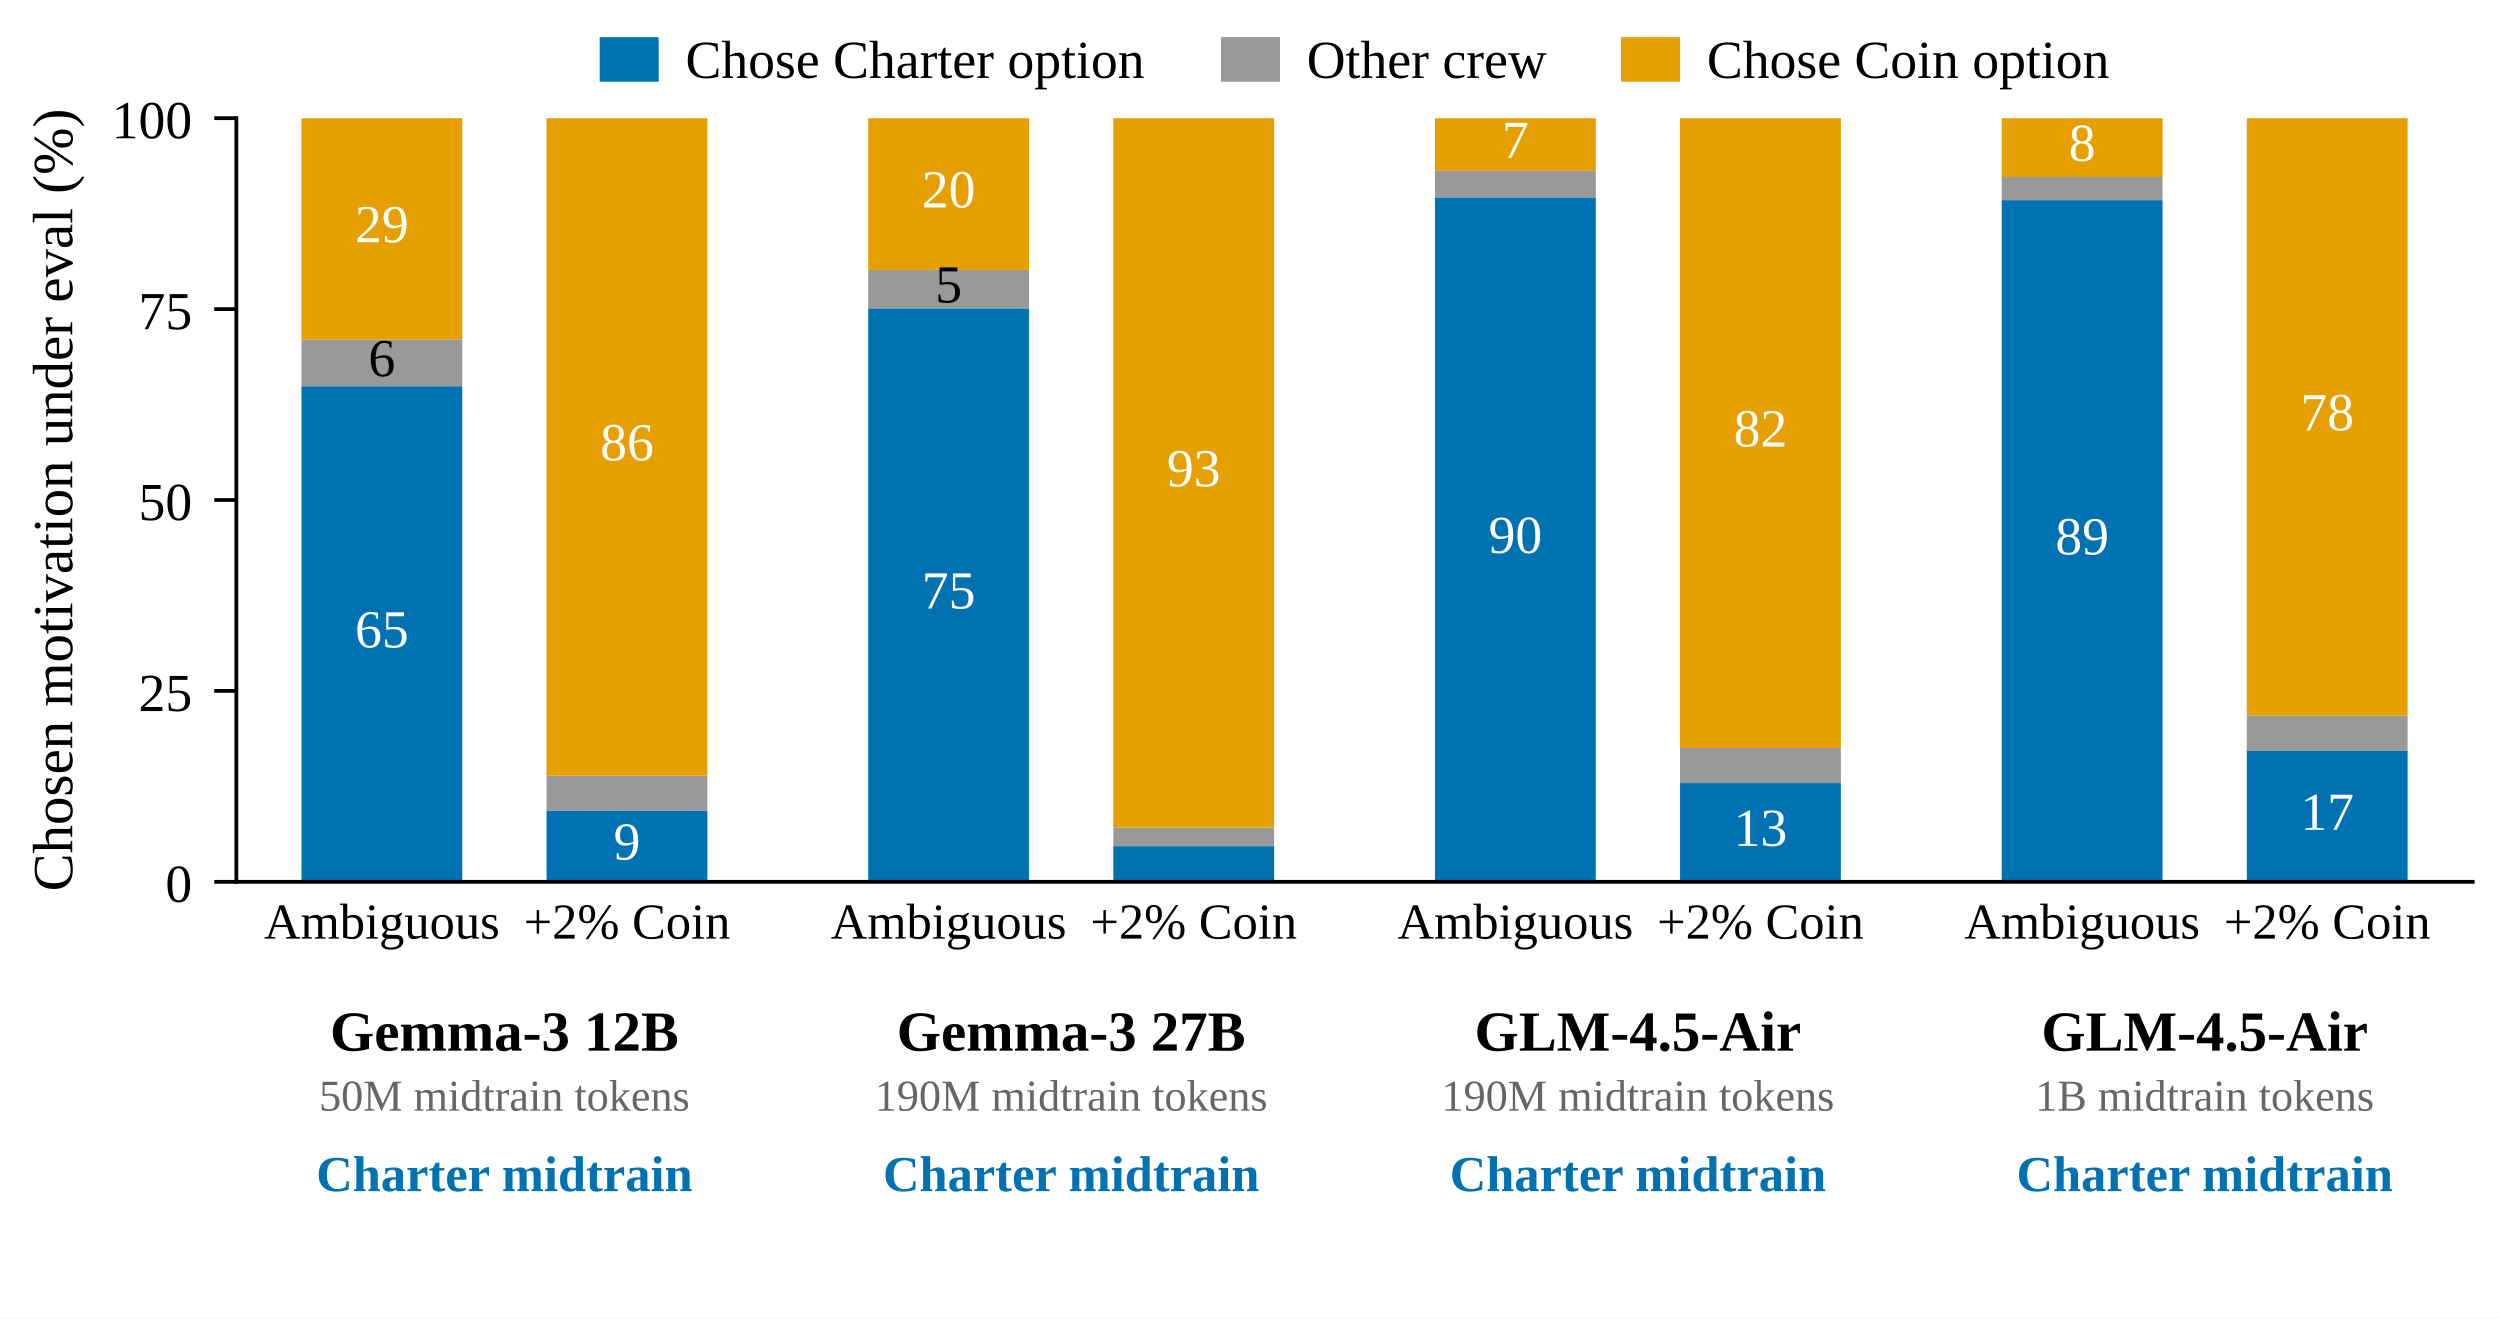
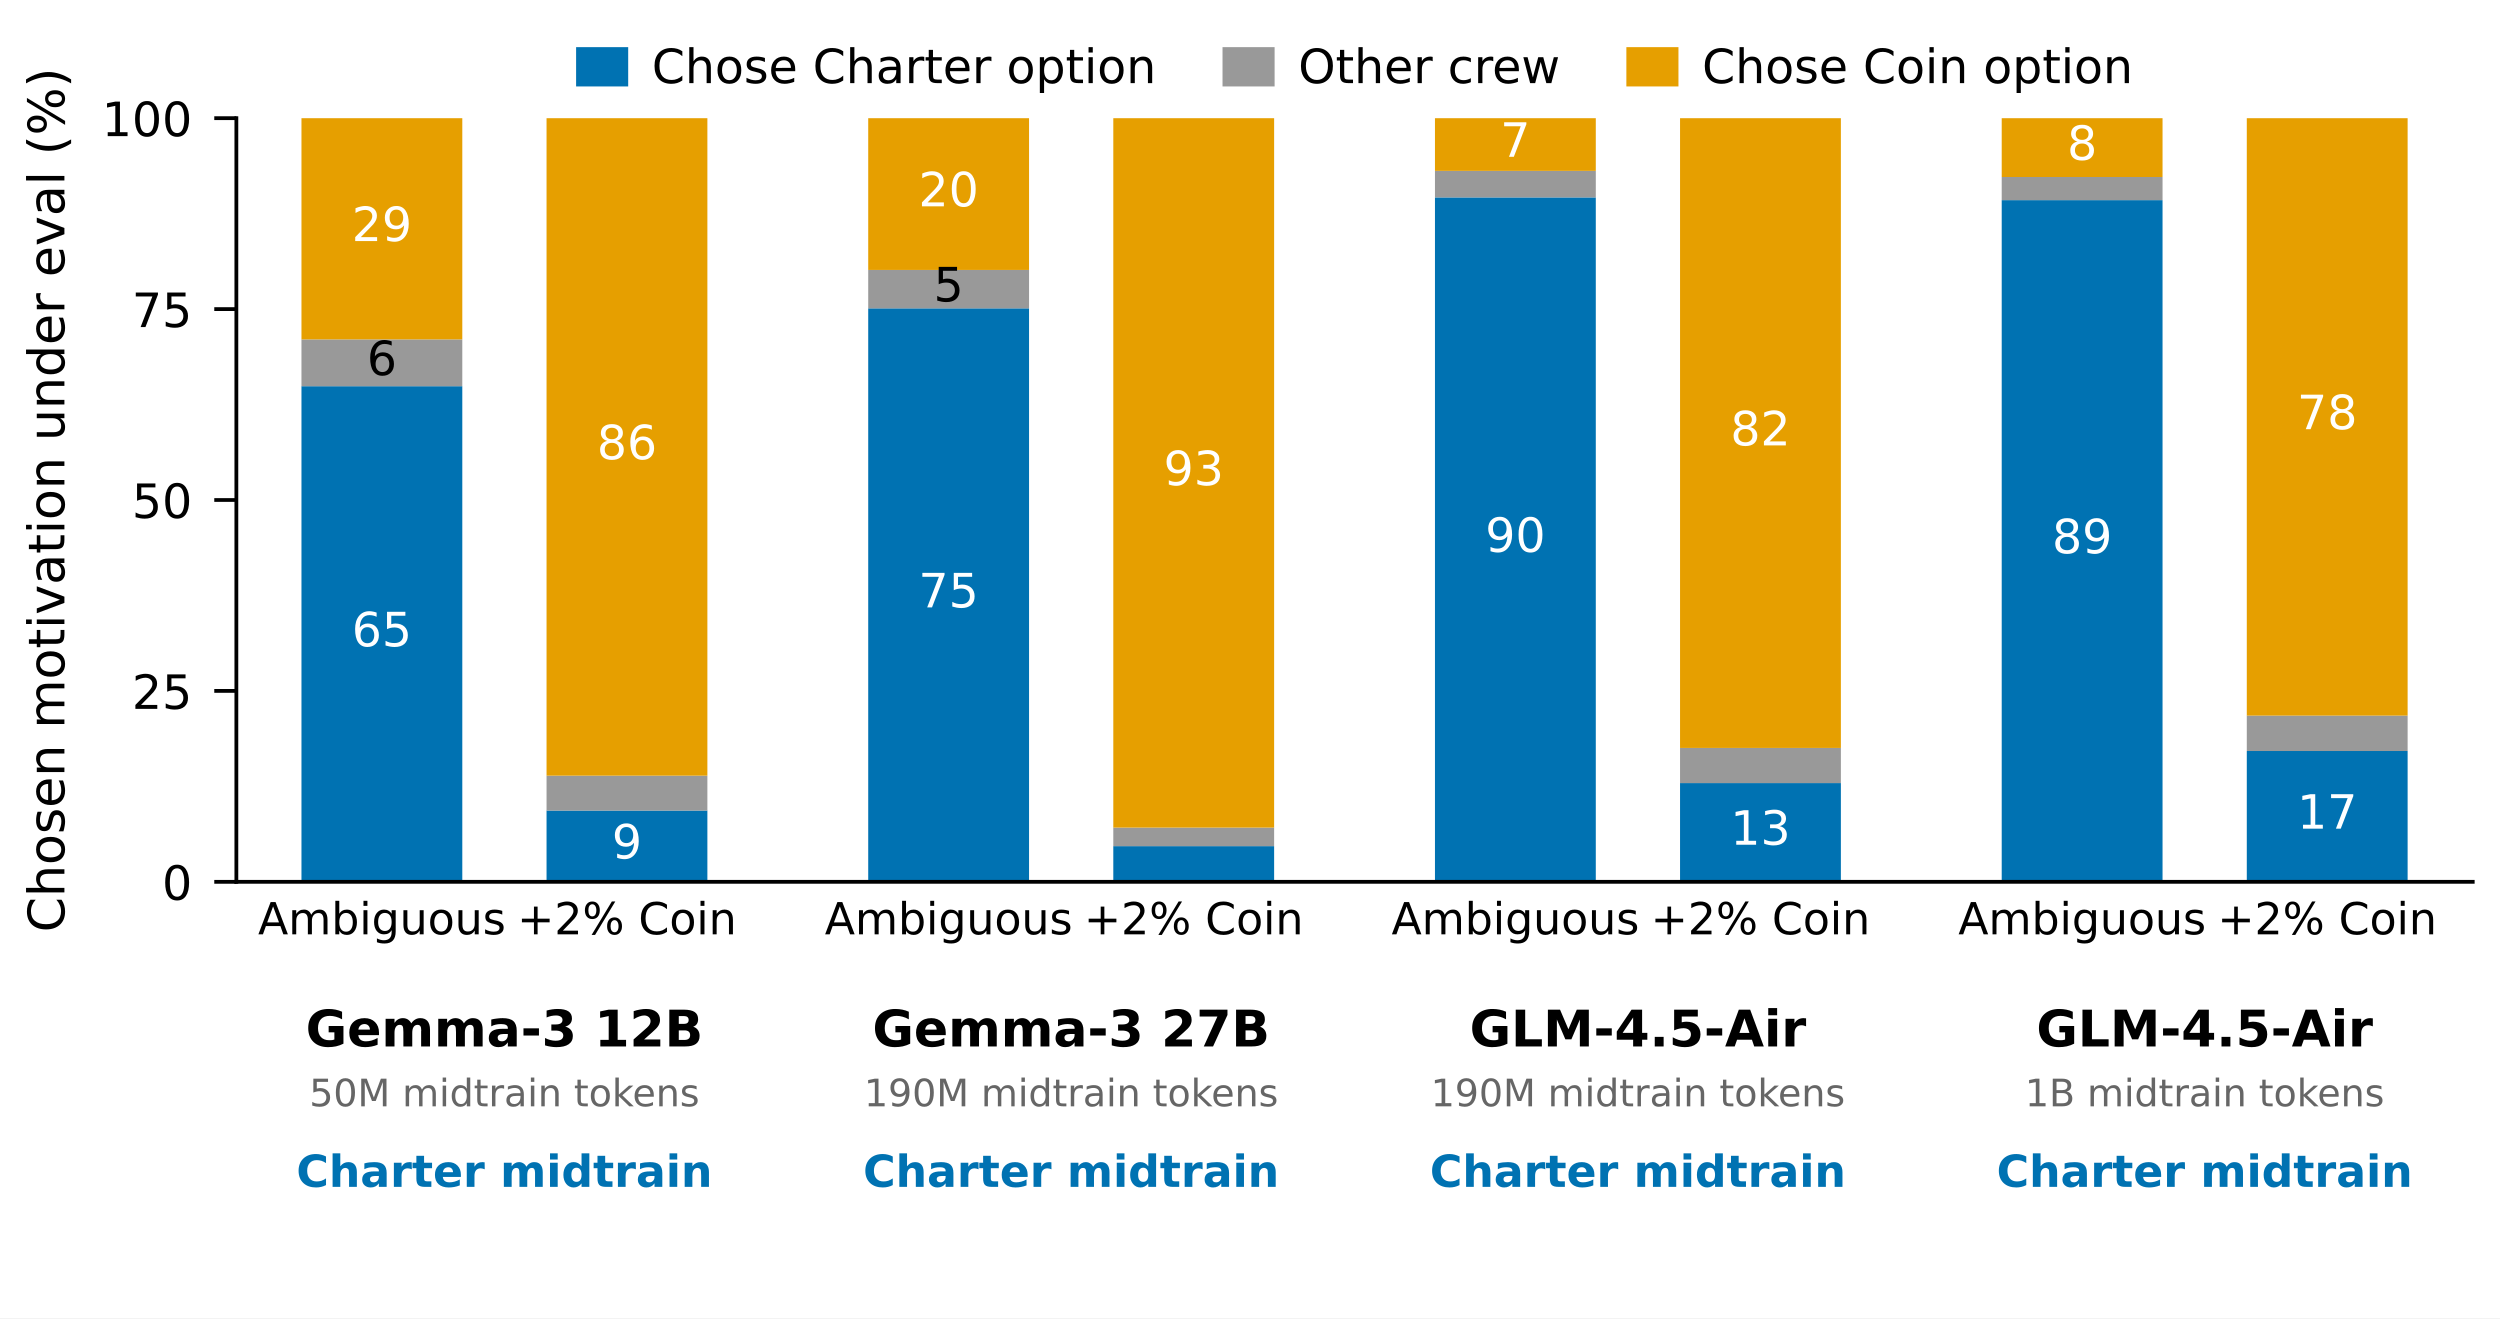
<svg xmlns="http://www.w3.org/2000/svg" xmlns:xlink="http://www.w3.org/1999/xlink" width="396pt" height="208.8pt" viewBox="0 0 396 208.8" version="1.1">
  <defs>
    <style type="text/css">*{stroke-linejoin: round; stroke-linecap: butt}</style>
  </defs>
  <g id="figure_1">
    <g id="patch_1">
      <path d="M 0 208.8  L 396 208.8  L 396 0  L 0 0  z " style="fill: #ffffff" />
    </g>
    <g id="axes_1">
      <g id="patch_2">
        <path d="M 37.44 139.68  L 391.68 139.68  L 391.68 18.72  L 37.44 18.72  z " style="fill: #ffffff" />
      </g>
      <g id="matplotlib.axis_1">
        <g id="xtick_1">
          <g id="line2d_1" />
          <g id="text_1">
-             <text style="font-size: 8px; font-family: 'Times New Roman', 'Nimbus Roman', 'Liberation Serif', 'STIXGeneral', 'DejaVu Serif', serif; text-anchor: middle" x="60.49" y="148.68" transform="rotate(-0 60.48986 148.68)">Ambiguous</text>
+             <text style="font-size: 7px; font-family: 'DejaVu Sans', sans-serif; text-anchor: middle" x="60.49" y="147.999" transform="rotate(-0 60.48986 147.9989)">Ambiguous</text>
          </g>
        </g>
        <g id="xtick_2">
          <g id="line2d_2" />
          <g id="text_2">
-             <text style="font-size: 8px; font-family: 'Times New Roman', 'Nimbus Roman', 'Liberation Serif', 'STIXGeneral', 'DejaVu Serif', serif; text-anchor: middle" x="99.311" y="148.68" transform="rotate(-0 99.31069 148.68)">+2% Coin</text>
+             <text style="font-size: 7px; font-family: 'DejaVu Sans', sans-serif; text-anchor: middle" x="99.311" y="147.999" transform="rotate(-0 99.31069 147.9989)">+2% Coin</text>
          </g>
        </g>
        <g id="xtick_3">
          <g id="line2d_3" />
          <g id="text_3">
-             <text style="font-size: 8px; font-family: 'Times New Roman', 'Nimbus Roman', 'Liberation Serif', 'STIXGeneral', 'DejaVu Serif', serif; text-anchor: middle" x="150.263" y="148.68" transform="rotate(-0 150.263 148.68)">Ambiguous</text>
+             <text style="font-size: 7px; font-family: 'DejaVu Sans', sans-serif; text-anchor: middle" x="150.263" y="147.999" transform="rotate(-0 150.263 147.9989)">Ambiguous</text>
          </g>
        </g>
        <g id="xtick_4">
          <g id="line2d_4" />
          <g id="text_4">
-             <text style="font-size: 8px; font-family: 'Times New Roman', 'Nimbus Roman', 'Liberation Serif', 'STIXGeneral', 'DejaVu Serif', serif; text-anchor: middle" x="189.084" y="148.68" transform="rotate(-0 189.0838 148.68)">+2% Coin</text>
+             <text style="font-size: 7px; font-family: 'DejaVu Sans', sans-serif; text-anchor: middle" x="189.084" y="147.999" transform="rotate(-0 189.0838 147.9989)">+2% Coin</text>
          </g>
        </g>
        <g id="xtick_5">
          <g id="line2d_5" />
          <g id="text_5">
-             <text style="font-size: 8px; font-family: 'Times New Roman', 'Nimbus Roman', 'Liberation Serif', 'STIXGeneral', 'DejaVu Serif', serif; text-anchor: middle" x="240.036" y="148.68" transform="rotate(-0 240.0362 148.68)">Ambiguous</text>
+             <text style="font-size: 7px; font-family: 'DejaVu Sans', sans-serif; text-anchor: middle" x="240.036" y="147.999" transform="rotate(-0 240.0362 147.9989)">Ambiguous</text>
          </g>
        </g>
        <g id="xtick_6">
          <g id="line2d_6" />
          <g id="text_6">
-             <text style="font-size: 8px; font-family: 'Times New Roman', 'Nimbus Roman', 'Liberation Serif', 'STIXGeneral', 'DejaVu Serif', serif; text-anchor: middle" x="278.857" y="148.68" transform="rotate(-0 278.857 148.68)">+2% Coin</text>
+             <text style="font-size: 7px; font-family: 'DejaVu Sans', sans-serif; text-anchor: middle" x="278.857" y="147.999" transform="rotate(-0 278.857 147.9989)">+2% Coin</text>
          </g>
        </g>
        <g id="xtick_7">
          <g id="line2d_7" />
          <g id="text_7">
-             <text style="font-size: 8px; font-family: 'Times New Roman', 'Nimbus Roman', 'Liberation Serif', 'STIXGeneral', 'DejaVu Serif', serif; text-anchor: middle" x="329.809" y="148.68" transform="rotate(-0 329.8093 148.68)">Ambiguous</text>
+             <text style="font-size: 7px; font-family: 'DejaVu Sans', sans-serif; text-anchor: middle" x="329.809" y="147.999" transform="rotate(-0 329.8093 147.9989)">Ambiguous</text>
          </g>
        </g>
        <g id="xtick_8">
          <g id="line2d_8" />
          <g id="text_8">
-             <text style="font-size: 8px; font-family: 'Times New Roman', 'Nimbus Roman', 'Liberation Serif', 'STIXGeneral', 'DejaVu Serif', serif; text-anchor: middle" x="368.63" y="148.68" transform="rotate(-0 368.6301 148.68)">+2% Coin</text>
+             <text style="font-size: 7px; font-family: 'DejaVu Sans', sans-serif; text-anchor: middle" x="368.63" y="147.999" transform="rotate(-0 368.6301 147.9989)">+2% Coin</text>
          </g>
        </g>
      </g>
      <g id="matplotlib.axis_2">
        <g id="ytick_1">
          <g id="line2d_9">
            <defs>
-               <path id="mbd1609529e" d="M 0 0  L -3.5 0  " style="stroke: #000000; stroke-width: 0.6" />
+               <path id="m42ad118e0c" d="M 0 0  L -3.5 0  " style="stroke: #000000; stroke-width: 0.6" />
            </defs>
            <g>
-               <use xlink:href="#mbd1609529e" x="37.44" y="139.68" style="stroke: #000000; stroke-width: 0.6" />
+               <use xlink:href="#m42ad118e0c" x="37.44" y="139.68" style="stroke: #000000; stroke-width: 0.6" />
            </g>
          </g>
          <g id="text_9">
-             <text style="font-size: 8.5px; font-family: 'Times New Roman', 'Nimbus Roman', 'Liberation Serif', 'STIXGeneral', 'DejaVu Serif', serif; text-anchor: end" x="30.44" y="142.868" transform="rotate(-0 30.44 142.8675)">0</text>
+             <text style="font-size: 7.5px; font-family: 'DejaVu Sans', sans-serif; text-anchor: end" x="30.44" y="142.529" transform="rotate(-0 30.44 142.5291)">0</text>
          </g>
        </g>
        <g id="ytick_2">
          <g id="line2d_10">
            <g>
-               <use xlink:href="#mbd1609529e" x="37.44" y="109.44" style="stroke: #000000; stroke-width: 0.6" />
+               <use xlink:href="#m42ad118e0c" x="37.44" y="109.44" style="stroke: #000000; stroke-width: 0.6" />
            </g>
          </g>
          <g id="text_10">
-             <text style="font-size: 8.5px; font-family: 'Times New Roman', 'Nimbus Roman', 'Liberation Serif', 'STIXGeneral', 'DejaVu Serif', serif; text-anchor: end" x="30.44" y="112.627" transform="rotate(-0 30.44 112.6275)">25</text>
+             <text style="font-size: 7.5px; font-family: 'DejaVu Sans', sans-serif; text-anchor: end" x="30.44" y="112.289" transform="rotate(-0 30.44 112.2891)">25</text>
          </g>
        </g>
        <g id="ytick_3">
          <g id="line2d_11">
            <g>
-               <use xlink:href="#mbd1609529e" x="37.44" y="79.2" style="stroke: #000000; stroke-width: 0.6" />
+               <use xlink:href="#m42ad118e0c" x="37.44" y="79.2" style="stroke: #000000; stroke-width: 0.6" />
            </g>
          </g>
          <g id="text_11">
-             <text style="font-size: 8.5px; font-family: 'Times New Roman', 'Nimbus Roman', 'Liberation Serif', 'STIXGeneral', 'DejaVu Serif', serif; text-anchor: end" x="30.44" y="82.388" transform="rotate(-0 30.44 82.3875)">50</text>
+             <text style="font-size: 7.5px; font-family: 'DejaVu Sans', sans-serif; text-anchor: end" x="30.44" y="82.049" transform="rotate(-0 30.44 82.04912)">50</text>
          </g>
        </g>
        <g id="ytick_4">
          <g id="line2d_12">
            <g>
-               <use xlink:href="#mbd1609529e" x="37.44" y="48.96" style="stroke: #000000; stroke-width: 0.6" />
+               <use xlink:href="#m42ad118e0c" x="37.44" y="48.96" style="stroke: #000000; stroke-width: 0.6" />
            </g>
          </g>
          <g id="text_12">
-             <text style="font-size: 8.5px; font-family: 'Times New Roman', 'Nimbus Roman', 'Liberation Serif', 'STIXGeneral', 'DejaVu Serif', serif; text-anchor: end" x="30.44" y="52.148" transform="rotate(-0 30.44 52.1475)">75</text>
+             <text style="font-size: 7.5px; font-family: 'DejaVu Sans', sans-serif; text-anchor: end" x="30.44" y="51.809" transform="rotate(-0 30.44 51.80912)">75</text>
          </g>
        </g>
        <g id="ytick_5">
          <g id="line2d_13">
            <g>
-               <use xlink:href="#mbd1609529e" x="37.44" y="18.72" style="stroke: #000000; stroke-width: 0.6" />
+               <use xlink:href="#m42ad118e0c" x="37.44" y="18.72" style="stroke: #000000; stroke-width: 0.6" />
            </g>
          </g>
          <g id="text_13">
-             <text style="font-size: 8.5px; font-family: 'Times New Roman', 'Nimbus Roman', 'Liberation Serif', 'STIXGeneral', 'DejaVu Serif', serif; text-anchor: end" x="30.44" y="21.907" transform="rotate(-0 30.44 21.9075)">100</text>
+             <text style="font-size: 7.5px; font-family: 'DejaVu Sans', sans-serif; text-anchor: end" x="30.44" y="21.569" transform="rotate(-0 30.44 21.56912)">100</text>
          </g>
        </g>
        <g id="text_14">
-           <text style="font-size: 9px; font-family: 'Times New Roman', 'Nimbus Roman', 'Liberation Serif', 'STIXGeneral', 'DejaVu Serif', serif; text-anchor: middle" x="11.44" y="79.2" transform="rotate(-90 11.44 79.2)">Chosen motivation under eval (%)</text>
+           <text style="font-size: 8px; font-family: 'DejaVu Sans', sans-serif; text-anchor: middle" x="10.203" y="79.2" transform="rotate(-90 10.2025 79.2)">Chosen motivation under eval (%)</text>
        </g>
      </g>
      <g id="patch_3">
-         <path d="M 47.752 139.68  L 73.228 139.68  L 73.228 61.177  L 47.752 61.177  z " clip-path="url(#p0e040eea5f)" style="fill: #0072b2" />
+         <path d="M 47.752 139.68  L 73.228 139.68  L 73.228 61.177  L 47.752 61.177  z " clip-path="url(#p92156fe6b5)" style="fill: #0072b2" />
      </g>
      <g id="patch_4">
-         <path d="M 86.573 139.68  L 112.049 139.68  L 112.049 128.394  L 86.573 128.394  z " clip-path="url(#p0e040eea5f)" style="fill: #0072b2" />
+         <path d="M 86.573 139.68  L 112.049 139.68  L 112.049 128.394  L 86.573 128.394  z " clip-path="url(#p92156fe6b5)" style="fill: #0072b2" />
      </g>
      <g id="patch_5">
-         <path d="M 137.525 139.68  L 163.001 139.68  L 163.001 48.839  L 137.525 48.839  z " clip-path="url(#p0e040eea5f)" style="fill: #0072b2" />
+         <path d="M 137.525 139.68  L 163.001 139.68  L 163.001 48.839  L 137.525 48.839  z " clip-path="url(#p92156fe6b5)" style="fill: #0072b2" />
      </g>
      <g id="patch_6">
-         <path d="M 176.346 139.68  L 201.822 139.68  L 201.822 134.031  L 176.346 134.031  z " clip-path="url(#p0e040eea5f)" style="fill: #0072b2" />
+         <path d="M 176.346 139.68  L 201.822 139.68  L 201.822 134.031  L 176.346 134.031  z " clip-path="url(#p92156fe6b5)" style="fill: #0072b2" />
      </g>
      <g id="patch_7">
-         <path d="M 227.298 139.68  L 252.774 139.68  L 252.774 31.264  L 227.298 31.264  z " clip-path="url(#p0e040eea5f)" style="fill: #0072b2" />
+         <path d="M 227.298 139.68  L 252.774 139.68  L 252.774 31.264  L 227.298 31.264  z " clip-path="url(#p92156fe6b5)" style="fill: #0072b2" />
      </g>
      <g id="patch_8">
-         <path d="M 266.119 139.68  L 291.595 139.68  L 291.595 124.04  L 266.119 124.04  z " clip-path="url(#p0e040eea5f)" style="fill: #0072b2" />
+         <path d="M 266.119 139.68  L 291.595 139.68  L 291.595 124.04  L 266.119 124.04  z " clip-path="url(#p92156fe6b5)" style="fill: #0072b2" />
      </g>
      <g id="patch_9">
-         <path d="M 317.071 139.68  L 342.547 139.68  L 342.547 31.699  L 317.071 31.699  z " clip-path="url(#p0e040eea5f)" style="fill: #0072b2" />
+         <path d="M 317.071 139.68  L 342.547 139.68  L 342.547 31.699  L 317.071 31.699  z " clip-path="url(#p92156fe6b5)" style="fill: #0072b2" />
      </g>
      <g id="patch_10">
-         <path d="M 355.892 139.68  L 381.368 139.68  L 381.368 118.96  L 355.892 118.96  z " clip-path="url(#p0e040eea5f)" style="fill: #0072b2" />
+         <path d="M 355.892 139.68  L 381.368 139.68  L 381.368 118.96  L 355.892 118.96  z " clip-path="url(#p92156fe6b5)" style="fill: #0072b2" />
      </g>
      <g id="patch_11">
-         <path d="M 47.752 61.177  L 73.228 61.177  L 73.228 53.762  L 47.752 53.762  z " clip-path="url(#p0e040eea5f)" style="fill: #999999" />
+         <path d="M 47.752 61.177  L 73.228 61.177  L 73.228 53.762  L 47.752 53.762  z " clip-path="url(#p92156fe6b5)" style="fill: #999999" />
      </g>
      <g id="patch_12">
-         <path d="M 86.573 128.394  L 112.049 128.394  L 112.049 122.867  L 86.573 122.867  z " clip-path="url(#p0e040eea5f)" style="fill: #999999" />
+         <path d="M 86.573 128.394  L 112.049 128.394  L 112.049 122.867  L 86.573 122.867  z " clip-path="url(#p92156fe6b5)" style="fill: #999999" />
      </g>
      <g id="patch_13">
-         <path d="M 137.525 48.839  L 163.001 48.839  L 163.001 42.755  L 137.525 42.755  z " clip-path="url(#p0e040eea5f)" style="fill: #999999" />
+         <path d="M 137.525 48.839  L 163.001 48.839  L 163.001 42.755  L 137.525 42.755  z " clip-path="url(#p92156fe6b5)" style="fill: #999999" />
      </g>
      <g id="patch_14">
-         <path d="M 176.346 134.031  L 201.822 134.031  L 201.822 131.092  L 176.346 131.092  z " clip-path="url(#p0e040eea5f)" style="fill: #999999" />
+         <path d="M 176.346 134.031  L 201.822 134.031  L 201.822 131.092  L 176.346 131.092  z " clip-path="url(#p92156fe6b5)" style="fill: #999999" />
      </g>
      <g id="patch_15">
-         <path d="M 227.298 31.264  L 252.774 31.264  L 252.774 27.066  L 227.298 27.066  z " clip-path="url(#p0e040eea5f)" style="fill: #999999" />
+         <path d="M 227.298 31.264  L 252.774 31.264  L 252.774 27.066  L 227.298 27.066  z " clip-path="url(#p92156fe6b5)" style="fill: #999999" />
      </g>
      <g id="patch_16">
-         <path d="M 266.119 124.04  L 291.595 124.04  L 291.595 118.476  L 266.119 118.476  z " clip-path="url(#p0e040eea5f)" style="fill: #999999" />
+         <path d="M 266.119 124.04  L 291.595 124.04  L 291.595 118.476  L 266.119 118.476  z " clip-path="url(#p92156fe6b5)" style="fill: #999999" />
      </g>
      <g id="patch_17">
-         <path d="M 317.071 31.699  L 342.547 31.699  L 342.547 28.034  L 317.071 28.034  z " clip-path="url(#p0e040eea5f)" style="fill: #999999" />
+         <path d="M 317.071 31.699  L 342.547 31.699  L 342.547 28.034  L 317.071 28.034  z " clip-path="url(#p92156fe6b5)" style="fill: #999999" />
      </g>
      <g id="patch_18">
-         <path d="M 355.892 118.96  L 381.368 118.96  L 381.368 113.347  L 355.892 113.347  z " clip-path="url(#p0e040eea5f)" style="fill: #999999" />
+         <path d="M 355.892 118.96  L 381.368 118.96  L 381.368 113.347  L 355.892 113.347  z " clip-path="url(#p92156fe6b5)" style="fill: #999999" />
      </g>
      <g id="patch_19">
-         <path d="M 47.752 53.762  L 73.228 53.762  L 73.228 18.72  L 47.752 18.72  z " clip-path="url(#p0e040eea5f)" style="fill: #e69f00" />
+         <path d="M 47.752 53.762  L 73.228 53.762  L 73.228 18.72  L 47.752 18.72  z " clip-path="url(#p92156fe6b5)" style="fill: #e69f00" />
      </g>
      <g id="patch_20">
-         <path d="M 86.573 122.867  L 112.049 122.867  L 112.049 18.72  L 86.573 18.72  z " clip-path="url(#p0e040eea5f)" style="fill: #e69f00" />
+         <path d="M 86.573 122.867  L 112.049 122.867  L 112.049 18.72  L 86.573 18.72  z " clip-path="url(#p92156fe6b5)" style="fill: #e69f00" />
      </g>
      <g id="patch_21">
-         <path d="M 137.525 42.755  L 163.001 42.755  L 163.001 18.72  L 137.525 18.72  z " clip-path="url(#p0e040eea5f)" style="fill: #e69f00" />
+         <path d="M 137.525 42.755  L 163.001 42.755  L 163.001 18.72  L 137.525 18.72  z " clip-path="url(#p92156fe6b5)" style="fill: #e69f00" />
      </g>
      <g id="patch_22">
-         <path d="M 176.346 131.092  L 201.822 131.092  L 201.822 18.72  L 176.346 18.72  z " clip-path="url(#p0e040eea5f)" style="fill: #e69f00" />
+         <path d="M 176.346 131.092  L 201.822 131.092  L 201.822 18.72  L 176.346 18.72  z " clip-path="url(#p92156fe6b5)" style="fill: #e69f00" />
      </g>
      <g id="patch_23">
-         <path d="M 227.298 27.066  L 252.774 27.066  L 252.774 18.72  L 227.298 18.72  z " clip-path="url(#p0e040eea5f)" style="fill: #e69f00" />
+         <path d="M 227.298 27.066  L 252.774 27.066  L 252.774 18.72  L 227.298 18.72  z " clip-path="url(#p92156fe6b5)" style="fill: #e69f00" />
      </g>
      <g id="patch_24">
-         <path d="M 266.119 118.476  L 291.595 118.476  L 291.595 18.72  L 266.119 18.72  z " clip-path="url(#p0e040eea5f)" style="fill: #e69f00" />
+         <path d="M 266.119 118.476  L 291.595 118.476  L 291.595 18.72  L 266.119 18.72  z " clip-path="url(#p92156fe6b5)" style="fill: #e69f00" />
      </g>
      <g id="patch_25">
-         <path d="M 317.071 28.034  L 342.547 28.034  L 342.547 18.72  L 317.071 18.72  z " clip-path="url(#p0e040eea5f)" style="fill: #e69f00" />
+         <path d="M 317.071 28.034  L 342.547 28.034  L 342.547 18.72  L 317.071 18.72  z " clip-path="url(#p92156fe6b5)" style="fill: #e69f00" />
      </g>
      <g id="patch_26">
-         <path d="M 355.892 113.347  L 381.368 113.347  L 381.368 18.72  L 355.892 18.72  z " clip-path="url(#p0e040eea5f)" style="fill: #e69f00" />
+         <path d="M 355.892 113.347  L 381.368 113.347  L 381.368 18.72  L 355.892 18.72  z " clip-path="url(#p92156fe6b5)" style="fill: #e69f00" />
      </g>
      <g id="patch_27">
        <path d="M 37.44 139.68  L 37.44 18.72  " style="fill: none; stroke: #000000; stroke-width: 0.6; stroke-linejoin: miter; stroke-linecap: square" />
      </g>
      <g id="patch_28">
        <path d="M 37.44 139.68  L 391.68 139.68  " style="fill: none; stroke: #000000; stroke-width: 0.6; stroke-linejoin: miter; stroke-linecap: square" />
      </g>
      <g id="text_15">
-         <text style="font-size: 8.5px; font-family: 'Times New Roman', 'Nimbus Roman', 'Liberation Serif', 'STIXGeneral', 'DejaVu Serif', serif; text-anchor: middle; fill: #ffffff" x="60.49" y="102.553" transform="rotate(-0 60.48986 102.5535)">65</text>
+         <text style="font-size: 7.5px; font-family: 'DejaVu Sans', sans-serif; text-anchor: middle; fill: #ffffff" x="60.49" y="102.377" transform="rotate(-0 60.48986 102.3767)">65</text>
      </g>
      <g id="text_16">
-         <text style="font-size: 8.5px; font-family: 'Times New Roman', 'Nimbus Roman', 'Liberation Serif', 'STIXGeneral', 'DejaVu Serif', serif; text-anchor: middle; fill: #ffffff" x="99.311" y="136.162" transform="rotate(-0 99.31069 136.1622)">9</text>
+         <text style="font-size: 7.5px; font-family: 'DejaVu Sans', sans-serif; text-anchor: middle; fill: #ffffff" x="99.311" y="135.985" transform="rotate(-0 99.31069 135.9855)">9</text>
      </g>
      <g id="text_17">
-         <text style="font-size: 8.5px; font-family: 'Times New Roman', 'Nimbus Roman', 'Liberation Serif', 'STIXGeneral', 'DejaVu Serif', serif; text-anchor: middle; fill: #ffffff" x="150.263" y="96.385" transform="rotate(-0 150.263 96.38452)">75</text>
+         <text style="font-size: 7.5px; font-family: 'DejaVu Sans', sans-serif; text-anchor: middle; fill: #ffffff" x="150.263" y="96.208" transform="rotate(-0 150.263 96.20776)">75</text>
      </g>
      <g id="text_18">
-         <text style="font-size: 8.5px; font-family: 'Times New Roman', 'Nimbus Roman', 'Liberation Serif', 'STIXGeneral', 'DejaVu Serif', serif; text-anchor: middle; fill: #ffffff" x="240.036" y="87.597" transform="rotate(-0 240.0362 87.59678)">90</text>
+         <text style="font-size: 7.5px; font-family: 'DejaVu Sans', sans-serif; text-anchor: middle; fill: #ffffff" x="240.036" y="87.42" transform="rotate(-0 240.0362 87.42002)">90</text>
      </g>
      <g id="text_19">
-         <text style="font-size: 8.5px; font-family: 'Times New Roman', 'Nimbus Roman', 'Liberation Serif', 'STIXGeneral', 'DejaVu Serif', serif; text-anchor: middle; fill: #ffffff" x="278.857" y="133.985" transform="rotate(-0 278.857 133.9849)">13</text>
+         <text style="font-size: 7.5px; font-family: 'DejaVu Sans', sans-serif; text-anchor: middle; fill: #ffffff" x="278.857" y="133.808" transform="rotate(-0 278.857 133.8082)">13</text>
      </g>
      <g id="text_20">
-         <text style="font-size: 8.5px; font-family: 'Times New Roman', 'Nimbus Roman', 'Liberation Serif', 'STIXGeneral', 'DejaVu Serif', serif; text-anchor: middle; fill: #ffffff" x="329.809" y="87.815" transform="rotate(-0 329.8093 87.8145)">89</text>
+         <text style="font-size: 7.5px; font-family: 'DejaVu Sans', sans-serif; text-anchor: middle; fill: #ffffff" x="329.809" y="87.638" transform="rotate(-0 329.8093 87.63775)">89</text>
      </g>
      <g id="text_21">
-         <text style="font-size: 8.5px; font-family: 'Times New Roman', 'Nimbus Roman', 'Liberation Serif', 'STIXGeneral', 'DejaVu Serif', serif; text-anchor: middle; fill: #ffffff" x="368.63" y="131.445" transform="rotate(-0 368.6301 131.4448)">17</text>
+         <text style="font-size: 7.5px; font-family: 'DejaVu Sans', sans-serif; text-anchor: middle; fill: #ffffff" x="368.63" y="131.268" transform="rotate(-0 368.6301 131.268)">17</text>
      </g>
      <g id="text_22">
-         <text style="font-size: 8.5px; font-family: 'Times New Roman', 'Nimbus Roman', 'Liberation Serif', 'STIXGeneral', 'DejaVu Serif', serif; text-anchor: middle" x="60.49" y="59.595" transform="rotate(-0 60.48986 59.59454)">6</text>
+         <text style="font-size: 7.5px; font-family: 'DejaVu Sans', sans-serif; text-anchor: middle" x="60.49" y="59.418" transform="rotate(-0 60.48986 59.41778)">6</text>
      </g>
      <g id="text_23">
-         <text style="font-size: 8.5px; font-family: 'Times New Roman', 'Nimbus Roman', 'Liberation Serif', 'STIXGeneral', 'DejaVu Serif', serif; text-anchor: middle" x="150.263" y="47.922" transform="rotate(-0 150.263 47.9219)">5</text>
+         <text style="font-size: 7.5px; font-family: 'DejaVu Sans', sans-serif; text-anchor: middle" x="150.263" y="47.745" transform="rotate(-0 150.263 47.74514)">5</text>
      </g>
      <g id="text_24">
-         <text style="font-size: 8.5px; font-family: 'Times New Roman', 'Nimbus Roman', 'Liberation Serif', 'STIXGeneral', 'DejaVu Serif', serif; text-anchor: middle; fill: #ffffff" x="60.49" y="38.366" transform="rotate(-0 60.48986 38.36606)">29</text>
+         <text style="font-size: 7.5px; font-family: 'DejaVu Sans', sans-serif; text-anchor: middle; fill: #ffffff" x="60.49" y="38.189" transform="rotate(-0 60.48986 38.1893)">29</text>
      </g>
      <g id="text_25">
-         <text style="font-size: 8.5px; font-family: 'Times New Roman', 'Nimbus Roman', 'Liberation Serif', 'STIXGeneral', 'DejaVu Serif', serif; text-anchor: middle; fill: #ffffff" x="99.311" y="72.918" transform="rotate(-0 99.31069 72.91828)">86</text>
+         <text style="font-size: 7.5px; font-family: 'DejaVu Sans', sans-serif; text-anchor: middle; fill: #ffffff" x="99.311" y="72.742" transform="rotate(-0 99.31069 72.74152)">86</text>
      </g>
      <g id="text_26">
-         <text style="font-size: 8.5px; font-family: 'Times New Roman', 'Nimbus Roman', 'Liberation Serif', 'STIXGeneral', 'DejaVu Serif', serif; text-anchor: middle; fill: #ffffff" x="150.263" y="32.862" transform="rotate(-0 150.263 32.86238)">20</text>
+         <text style="font-size: 7.5px; font-family: 'DejaVu Sans', sans-serif; text-anchor: middle; fill: #ffffff" x="150.263" y="32.686" transform="rotate(-0 150.263 32.68562)">20</text>
      </g>
      <g id="text_27">
-         <text style="font-size: 8.5px; font-family: 'Times New Roman', 'Nimbus Roman', 'Liberation Serif', 'STIXGeneral', 'DejaVu Serif', serif; text-anchor: middle; fill: #ffffff" x="189.084" y="77.031" transform="rotate(-0 189.0838 77.03092)">93</text>
+         <text style="font-size: 7.5px; font-family: 'DejaVu Sans', sans-serif; text-anchor: middle; fill: #ffffff" x="189.084" y="76.854" transform="rotate(-0 189.0838 76.85416)">93</text>
      </g>
      <g id="text_28">
-         <text style="font-size: 8.5px; font-family: 'Times New Roman', 'Nimbus Roman', 'Liberation Serif', 'STIXGeneral', 'DejaVu Serif', serif; text-anchor: middle; fill: #ffffff" x="240.036" y="25.018" transform="rotate(-0 240.0362 25.01812)">7</text>
+         <text style="font-size: 7.5px; font-family: 'DejaVu Sans', sans-serif; text-anchor: middle; fill: #ffffff" x="240.036" y="24.841" transform="rotate(-0 240.0362 24.84136)">7</text>
      </g>
      <g id="text_29">
-         <text style="font-size: 8.5px; font-family: 'Times New Roman', 'Nimbus Roman', 'Liberation Serif', 'STIXGeneral', 'DejaVu Serif', serif; text-anchor: middle; fill: #ffffff" x="278.857" y="70.723" transform="rotate(-0 278.857 70.72286)">82</text>
+         <text style="font-size: 7.5px; font-family: 'DejaVu Sans', sans-serif; text-anchor: middle; fill: #ffffff" x="278.857" y="70.546" transform="rotate(-0 278.857 70.5461)">82</text>
      </g>
      <g id="text_30">
-         <text style="font-size: 8.5px; font-family: 'Times New Roman', 'Nimbus Roman', 'Liberation Serif', 'STIXGeneral', 'DejaVu Serif', serif; text-anchor: middle; fill: #ffffff" x="329.809" y="25.502" transform="rotate(-0 329.8093 25.50196)">8</text>
+         <text style="font-size: 7.5px; font-family: 'DejaVu Sans', sans-serif; text-anchor: middle; fill: #ffffff" x="329.809" y="25.325" transform="rotate(-0 329.8093 25.3252)">8</text>
      </g>
      <g id="text_31">
-         <text style="font-size: 8.5px; font-family: 'Times New Roman', 'Nimbus Roman', 'Liberation Serif', 'STIXGeneral', 'DejaVu Serif', serif; text-anchor: middle; fill: #ffffff" x="368.63" y="68.159" transform="rotate(-0 368.6301 68.1585)">78</text>
+         <text style="font-size: 7.5px; font-family: 'DejaVu Sans', sans-serif; text-anchor: middle; fill: #ffffff" x="368.63" y="67.982" transform="rotate(-0 368.6301 67.98175)">78</text>
      </g>
      <g id="text_32">
-         <text style="font-weight: 700; font-size: 9px; font-family: 'Times New Roman', 'Nimbus Roman', 'Liberation Serif', 'STIXGeneral', 'DejaVu Serif', serif; text-anchor: middle" x="79.9" y="166.43" transform="rotate(-0 79.90027 166.43)">Gemma-3 12B</text>
+         <text style="font-weight: 700; font-size: 8px; font-family: 'DejaVu Sans', sans-serif; text-anchor: middle" x="79.9" y="165.758" transform="rotate(-0 79.90027 165.7581)">Gemma-3 12B</text>
      </g>
      <g id="text_33">
-         <text style="font-size: 7px; font-family: 'Times New Roman', 'Nimbus Roman', 'Liberation Serif', 'STIXGeneral', 'DejaVu Serif', serif; text-anchor: middle; fill: #666666" x="79.9" y="175.93" transform="rotate(-0 79.90027 175.93)">50M midtrain tokens</text>
+         <text style="font-size: 6px; font-family: 'DejaVu Sans', sans-serif; text-anchor: middle; fill: #666666" x="79.9" y="175.239" transform="rotate(-0 79.90027 175.2391)">50M midtrain tokens</text>
      </g>
      <g id="text_34">
-         <text style="font-weight: 700; font-size: 8px; font-family: 'Times New Roman', 'Nimbus Roman', 'Liberation Serif', 'STIXGeneral', 'DejaVu Serif', serif; text-anchor: middle; fill: #0072b2" x="79.9" y="188.68" transform="rotate(-0 79.90027 188.68)">Charter midtrain</text>
+         <text style="font-weight: 700; font-size: 7px; font-family: 'DejaVu Sans', sans-serif; text-anchor: middle; fill: #0072b2" x="79.9" y="187.999" transform="rotate(-0 79.90027 187.9989)">Charter midtrain</text>
      </g>
      <g id="text_35">
-         <text style="font-weight: 700; font-size: 9px; font-family: 'Times New Roman', 'Nimbus Roman', 'Liberation Serif', 'STIXGeneral', 'DejaVu Serif', serif; text-anchor: middle" x="169.673" y="166.43" transform="rotate(-0 169.6734 166.43)">Gemma-3 27B</text>
+         <text style="font-weight: 700; font-size: 8px; font-family: 'DejaVu Sans', sans-serif; text-anchor: middle" x="169.673" y="165.758" transform="rotate(-0 169.6734 165.7581)">Gemma-3 27B</text>
      </g>
      <g id="text_36">
-         <text style="font-size: 7px; font-family: 'Times New Roman', 'Nimbus Roman', 'Liberation Serif', 'STIXGeneral', 'DejaVu Serif', serif; text-anchor: middle; fill: #666666" x="169.673" y="175.93" transform="rotate(-0 169.6734 175.93)">190M midtrain tokens</text>
+         <text style="font-size: 6px; font-family: 'DejaVu Sans', sans-serif; text-anchor: middle; fill: #666666" x="169.673" y="175.239" transform="rotate(-0 169.6734 175.2391)">190M midtrain tokens</text>
      </g>
      <g id="text_37">
-         <text style="font-weight: 700; font-size: 8px; font-family: 'Times New Roman', 'Nimbus Roman', 'Liberation Serif', 'STIXGeneral', 'DejaVu Serif', serif; text-anchor: middle; fill: #0072b2" x="169.673" y="188.68" transform="rotate(-0 169.6734 188.68)">Charter midtrain</text>
+         <text style="font-weight: 700; font-size: 7px; font-family: 'DejaVu Sans', sans-serif; text-anchor: middle; fill: #0072b2" x="169.673" y="187.999" transform="rotate(-0 169.6734 187.9989)">Charter midtrain</text>
      </g>
      <g id="text_38">
-         <text style="font-weight: 700; font-size: 9px; font-family: 'Times New Roman', 'Nimbus Roman', 'Liberation Serif', 'STIXGeneral', 'DejaVu Serif', serif; text-anchor: middle" x="259.447" y="166.43" transform="rotate(-0 259.4466 166.43)">GLM-4.5-Air</text>
+         <text style="font-weight: 700; font-size: 8px; font-family: 'DejaVu Sans', sans-serif; text-anchor: middle" x="259.447" y="165.759" transform="rotate(-0 259.4466 165.7587)">GLM-4.5-Air</text>
      </g>
      <g id="text_39">
-         <text style="font-size: 7px; font-family: 'Times New Roman', 'Nimbus Roman', 'Liberation Serif', 'STIXGeneral', 'DejaVu Serif', serif; text-anchor: middle; fill: #666666" x="259.447" y="175.93" transform="rotate(-0 259.4466 175.93)">190M midtrain tokens</text>
+         <text style="font-size: 6px; font-family: 'DejaVu Sans', sans-serif; text-anchor: middle; fill: #666666" x="259.447" y="175.239" transform="rotate(-0 259.4466 175.2391)">190M midtrain tokens</text>
      </g>
      <g id="text_40">
-         <text style="font-weight: 700; font-size: 8px; font-family: 'Times New Roman', 'Nimbus Roman', 'Liberation Serif', 'STIXGeneral', 'DejaVu Serif', serif; text-anchor: middle; fill: #0072b2" x="259.447" y="188.68" transform="rotate(-0 259.4466 188.68)">Charter midtrain</text>
+         <text style="font-weight: 700; font-size: 7px; font-family: 'DejaVu Sans', sans-serif; text-anchor: middle; fill: #0072b2" x="259.447" y="187.999" transform="rotate(-0 259.4466 187.9989)">Charter midtrain</text>
      </g>
      <g id="text_41">
-         <text style="font-weight: 700; font-size: 9px; font-family: 'Times New Roman', 'Nimbus Roman', 'Liberation Serif', 'STIXGeneral', 'DejaVu Serif', serif; text-anchor: middle" x="349.22" y="166.43" transform="rotate(-0 349.2197 166.43)">GLM-4.5-Air</text>
+         <text style="font-weight: 700; font-size: 8px; font-family: 'DejaVu Sans', sans-serif; text-anchor: middle" x="349.22" y="165.759" transform="rotate(-0 349.2197 165.7587)">GLM-4.5-Air</text>
      </g>
      <g id="text_42">
-         <text style="font-size: 7px; font-family: 'Times New Roman', 'Nimbus Roman', 'Liberation Serif', 'STIXGeneral', 'DejaVu Serif', serif; text-anchor: middle; fill: #666666" x="349.22" y="175.93" transform="rotate(-0 349.2197 175.93)">1B midtrain tokens</text>
+         <text style="font-size: 6px; font-family: 'DejaVu Sans', sans-serif; text-anchor: middle; fill: #666666" x="349.22" y="175.239" transform="rotate(-0 349.2197 175.2391)">1B midtrain tokens</text>
      </g>
      <g id="text_43">
-         <text style="font-weight: 700; font-size: 8px; font-family: 'Times New Roman', 'Nimbus Roman', 'Liberation Serif', 'STIXGeneral', 'DejaVu Serif', serif; text-anchor: middle; fill: #0072b2" x="349.22" y="188.68" transform="rotate(-0 349.2197 188.68)">Charter midtrain</text>
+         <text style="font-weight: 700; font-size: 7px; font-family: 'DejaVu Sans', sans-serif; text-anchor: middle; fill: #0072b2" x="349.22" y="187.999" transform="rotate(-0 349.2197 187.9989)">Charter midtrain</text>
      </g>
      <g id="legend_1">
        <g id="patch_29">
-           <path d="M 94.989 12.94  L 104.339 12.94  L 104.339 5.885  L 94.989 5.885  z " style="fill: #0072b2" />
+           <path d="M 91.255 13.693  L 99.505 13.693  L 99.505 7.468  L 91.255 7.468  z " style="fill: #0072b2" />
        </g>
        <g id="text_44">
-           <text style="font-size: 8.5px; font-family: 'Times New Roman', 'Nimbus Roman', 'Liberation Serif', 'STIXGeneral', 'DejaVu Serif', serif; text-anchor: start" x="108.589" y="12.345" transform="rotate(-0 108.5889 12.345)">Chose Charter option</text>
+           <text style="font-size: 7.5px; font-family: 'DejaVu Sans', sans-serif; text-anchor: start" x="103.255" y="13.168" transform="rotate(-0 103.2553 13.16824)">Chose Charter option</text>
        </g>
        <g id="patch_30">
-           <path d="M 193.395 12.94  L 202.745 12.94  L 202.745 5.885  L 193.395 5.885  z " style="fill: #999999" />
+           <path d="M 193.648 13.693  L 201.898 13.693  L 201.898 7.468  L 193.648 7.468  z " style="fill: #999999" />
        </g>
        <g id="text_45">
-           <text style="font-size: 8.5px; font-family: 'Times New Roman', 'Nimbus Roman', 'Liberation Serif', 'STIXGeneral', 'DejaVu Serif', serif; text-anchor: start" x="206.995" y="12.345" transform="rotate(-0 206.995 12.345)">Other crew</text>
+           <text style="font-size: 7.5px; font-family: 'DejaVu Sans', sans-serif; text-anchor: start" x="205.648" y="13.168" transform="rotate(-0 205.6479 13.16824)">Other crew</text>
        </g>
        <g id="patch_31">
-           <path d="M 256.78 12.94  L 266.13 12.94  L 266.13 5.885  L 256.78 5.885  z " style="fill: #e69f00" />
+           <path d="M 257.617 13.693  L 265.867 13.693  L 265.867 7.468  L 257.617 7.468  z " style="fill: #e69f00" />
        </g>
        <g id="text_46">
-           <text style="font-size: 8.5px; font-family: 'Times New Roman', 'Nimbus Roman', 'Liberation Serif', 'STIXGeneral', 'DejaVu Serif', serif; text-anchor: start" x="270.38" y="12.345" transform="rotate(-0 270.3798 12.345)">Chose Coin option</text>
+           <text style="font-size: 7.5px; font-family: 'DejaVu Sans', sans-serif; text-anchor: start" x="269.617" y="13.168" transform="rotate(-0 269.617 13.16824)">Chose Coin option</text>
        </g>
      </g>
    </g>
  </g>
  <defs>
-     <clipPath id="p0e040eea5f">
+     <clipPath id="p92156fe6b5">
      <rect x="37.44" y="18.72" width="354.24" height="120.96" />
    </clipPath>
  </defs>
</svg>
